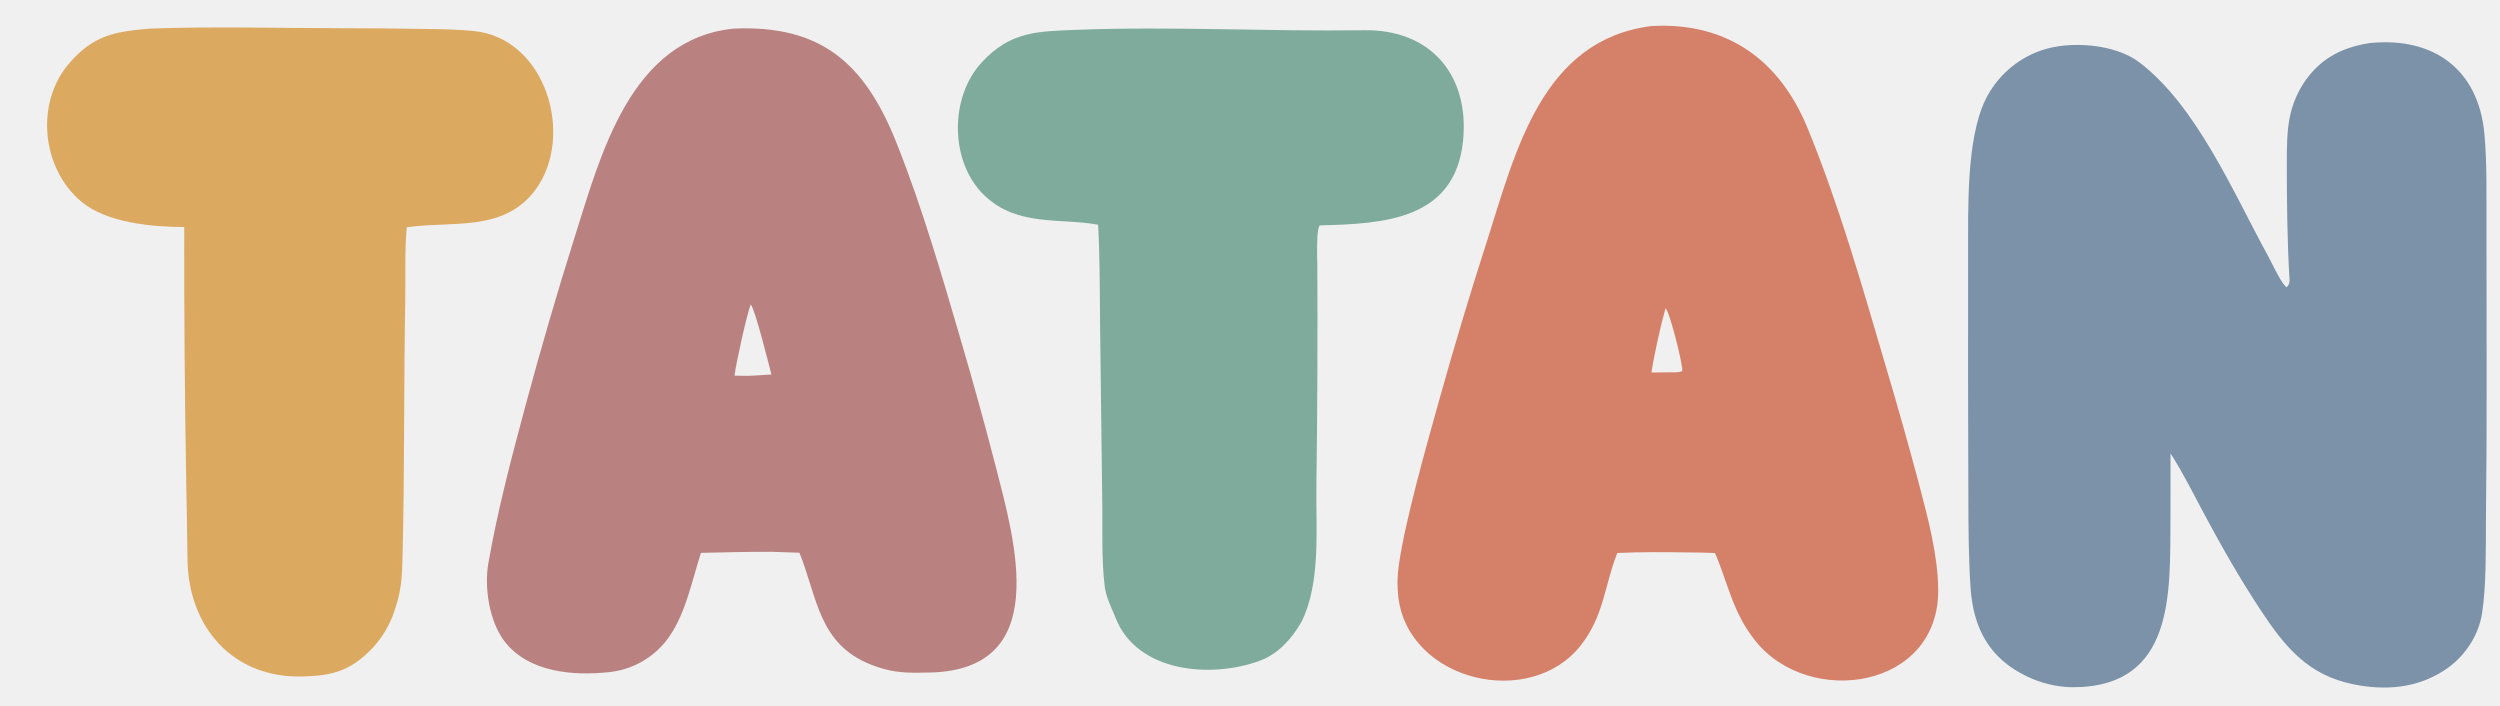
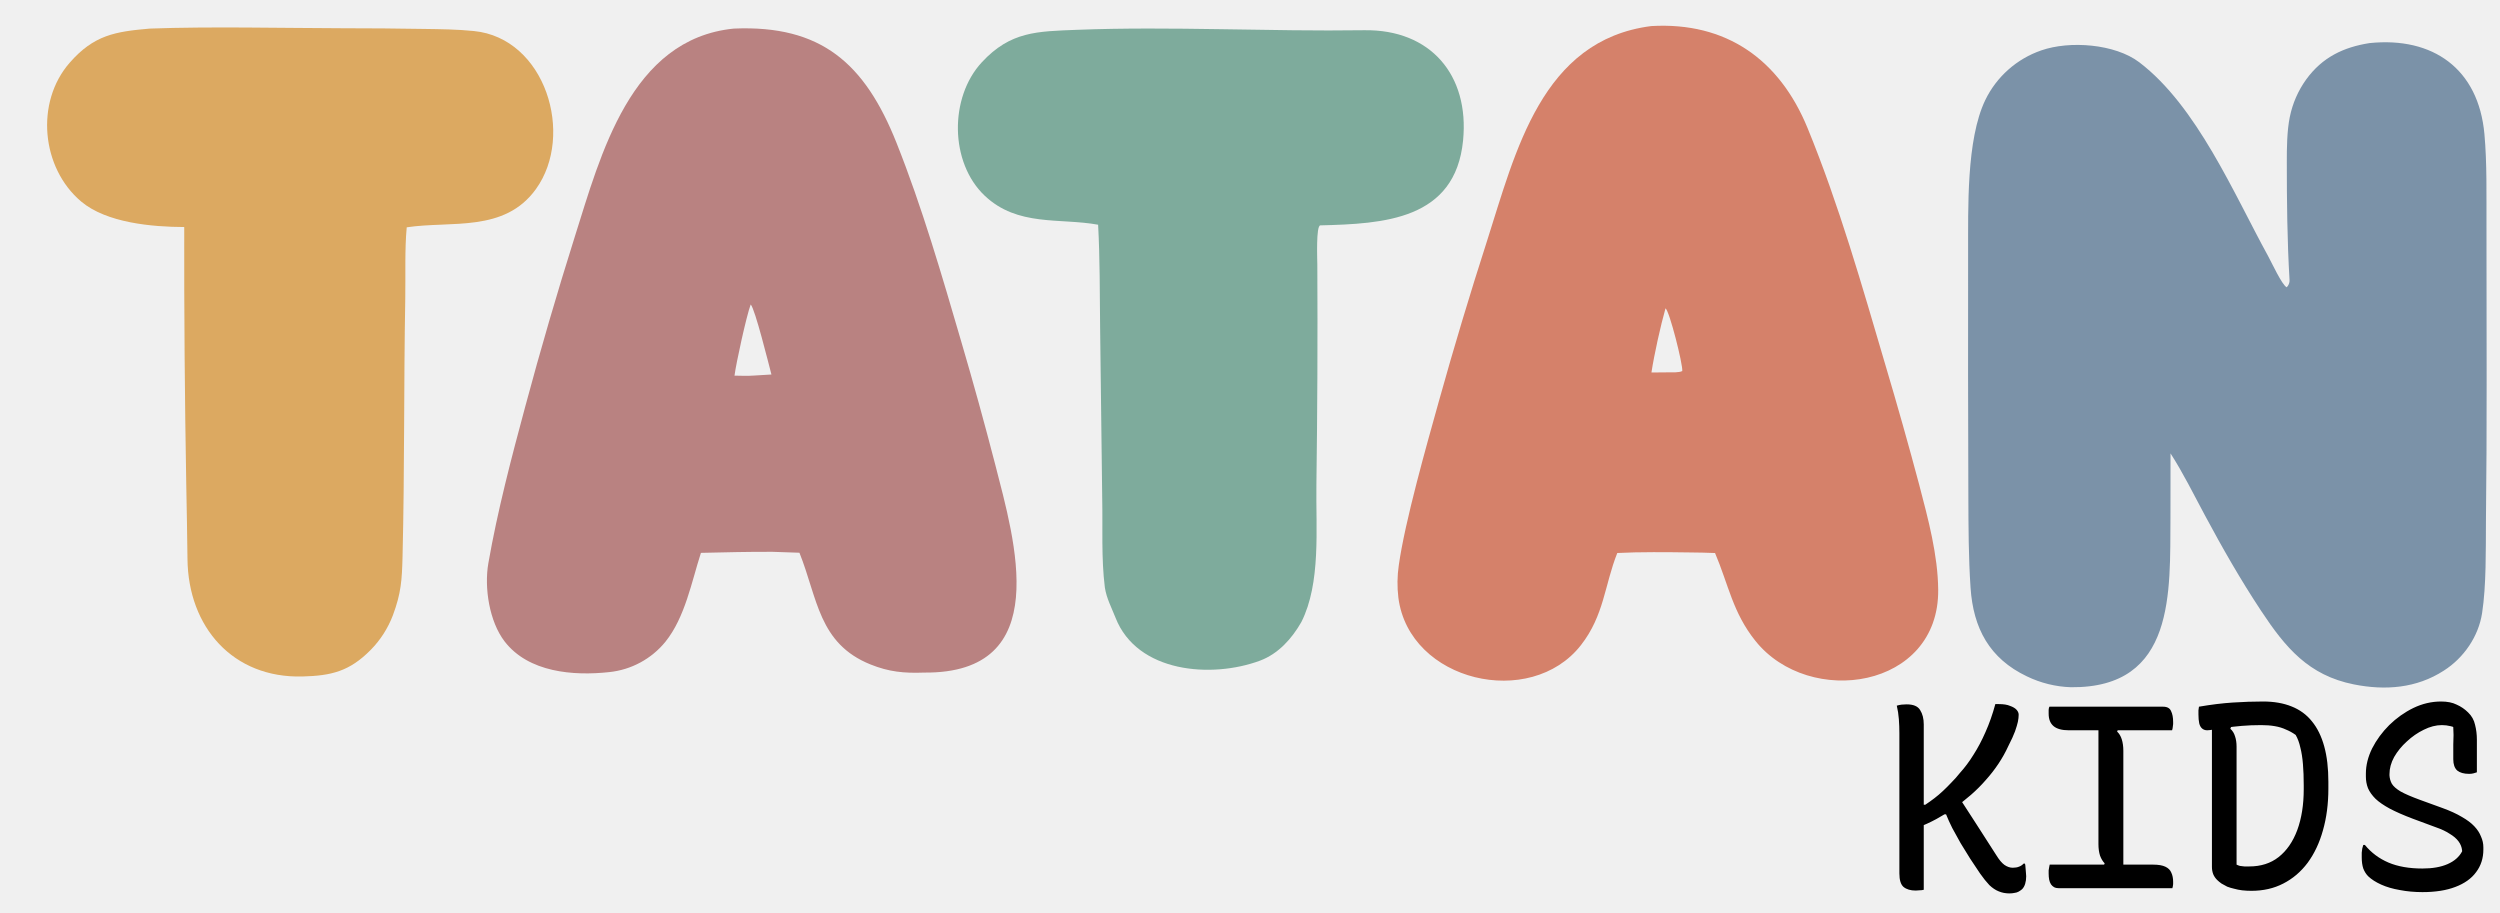
- <svg xmlns="http://www.w3.org/2000/svg" width="1928" height="544" viewBox="0 0 1928 544" fill="none">
-   <path d="M1827.39 33.23C1876.13 28.203 1911.43 52.921 1915.99 103.409C1918.04 126.091 1917.48 150.077 1917.57 172.916L1917.7 292.388C1917.75 328.917 1917.57 365.445 1917.15 401.971C1917.01 423.775 1917.48 451.57 1914.18 472.891C1911.42 490.788 1900.17 507.295 1884.7 517.17C1863.59 530.847 1839.42 532.635 1815.28 527.807C1780.37 520.827 1762.56 499.495 1743.76 471.056C1727.84 446.97 1714.04 422.796 1700.36 397.289C1692.07 381.838 1683.36 364.256 1673.91 349.656L1673.86 399.057C1673.36 456.094 1678.13 530.798 1597.04 529.99C1585.28 529.593 1573.72 526.739 1563.13 521.609C1534.23 507.831 1521.79 484.505 1519.69 453.242C1518.14 430.045 1518.09 406.943 1518 383.706L1517.77 289.493L1517.81 195.576C1517.93 161.225 1516.29 107.843 1531.05 77.161C1539.77 59.155 1555.33 45.37 1574.25 38.854C1596.05 31.24 1631.06 33.759 1649.82 48.036C1694.26 81.848 1722.69 149.267 1749.16 197.478C1751.86 202.399 1759.88 219.811 1763.5 221.554C1765.02 220.097 1765.82 218.024 1765.7 215.954C1763.88 185.702 1763.6 155.309 1763.59 125.004C1763.58 114.064 1763.71 100.83 1765.89 90.244C1768 79.772 1772.33 69.873 1778.58 61.207C1791.03 44.127 1807.29 36.401 1827.39 33.23Z" fill="#7B92A8" />
-   <path d="M1273.45 20.104C1331.09 16.759 1372.26 45.721 1394 98.778C1418.36 158.224 1436.08 220.571 1454.22 282.165C1463.29 312.612 1471.93 343.19 1480.1 373.89C1487.03 400.364 1494.48 427.955 1494.74 454.777C1495.47 531.34 1395.33 546.12 1353.81 494.299C1336.28 472.436 1333.13 451.182 1322.64 426.491C1316.46 426.151 1309.4 426.165 1303.14 426.042C1285.96 425.795 1264.16 425.576 1247.25 426.476C1237.45 450.989 1237.17 474.574 1219.21 497.556C1180.31 547.33 1086.9 525.721 1078.44 461.056C1077.42 452.663 1077.52 444.17 1078.76 435.805C1083.5 402.145 1100.15 343.493 1109.77 309.037C1121.28 267.798 1133.6 226.789 1146.73 186.032C1168.86 116.863 1188.88 30.909 1273.45 20.104ZM1284.44 237.758C1280.63 251.274 1275.73 273.316 1273.59 287.268L1286.73 287.153C1289.72 287.13 1294.95 287.418 1297.38 286.14C1297.82 280.777 1287.57 240.009 1284.44 237.758Z" fill="#D5816A" />
-   <path d="M115.505 22.044C162.828 20.331 216.607 21.658 264.624 21.787C285.429 21.781 306.234 21.956 327.036 22.314C340.076 22.508 352.314 22.613 365.401 23.929C420.605 29.333 443.366 104.074 413.337 145.787C389.005 179.586 347.971 170.13 313.674 175.305C312.058 191.626 312.835 213.735 312.537 230.522C311.361 296.784 312.071 363.108 310.439 429.375C309.995 447.401 309.315 457.604 302.978 474.554C299.192 484.524 293.373 493.599 285.889 501.199C269.464 517.84 255.404 521.102 233.413 521.703C179.539 523.172 145.198 483.579 144.587 431.276C144.376 413.251 144.022 392.409 143.64 373.49C142.477 307.365 141.957 241.229 142.077 175.095C117.325 174.998 82.212 171.929 62.606 155.422C31.916 129.583 27.025 78.997 53.682 48.448C72.476 26.911 88.897 24.376 115.505 22.044Z" fill="#DCA961" />
-   <path d="M830.461 22.997C903.116 20.176 979.053 24.41 1052.08 23.308C1103.28 22.536 1133.27 57.929 1128.33 108.285C1122.32 169.752 1066.89 172.593 1018.24 173.806C1014.81 173.917 1015.91 200.321 1015.92 204.209C1016.22 260.842 1015.98 317.479 1015.21 374.108C1014.75 407.531 1018.77 449.688 1003.61 479.705C996.318 492.522 985.784 504.285 971.644 509.524C934.349 523.341 876.965 518.924 860.291 476.389C857.326 468.826 853.324 461.398 852.072 453.124C849.237 430.467 850.498 407.11 850.024 384.309L848.404 251.705C848.139 225.608 848.266 199.352 846.867 173.302C817.248 167.905 784.865 174.96 759.444 150.966C732.417 125.457 732.016 75.191 757.172 48.033C779.347 24.094 799.9 24.231 830.461 22.997Z" fill="#7EAB9C" />
-   <path d="M565.89 22.046C633.363 19.128 666.982 48.9 691.362 110.104C711.142 159.757 726.412 212.455 741.406 263.73C750.602 295.022 759.287 326.461 767.458 358.035C782.502 416.833 813.422 519.639 712.606 518.697C697.267 519.276 685.596 518.17 671.288 512.407C631.212 496.265 630.573 461.28 616.522 426.267C609.629 425.962 602.735 425.729 595.837 425.566C577.877 425.467 558.512 425.951 540.56 426.365C533.295 448.834 528.38 476.007 513.16 494.945C502.39 508.157 486.824 516.565 469.868 518.329C442.141 521.368 407.54 518.589 389.134 494.648C377.377 479.355 373.328 453.219 376.615 434.382C383.698 393.786 394.417 353.086 405.149 313.252C416.893 269.513 429.577 226.031 443.19 182.837C463.294 119.357 486.124 30.104 565.89 22.046ZM578.942 234.821C575.722 243.266 567.578 280.521 566.455 289.689C571.008 289.763 576.628 290.005 581.078 289.651C585.695 289.342 590.313 289.064 594.934 288.819C592.834 280.915 582.329 238.288 578.942 234.821Z" fill="#B98281" />
+ <svg xmlns="http://www.w3.org/2000/svg" width="1928" height="704" viewBox="0 0 1928 704" fill="none">
+   <g clip-path="url(#clip0_17_13)">
+     <path d="M1827.39 33.23C1876.13 28.203 1911.43 52.921 1915.99 103.409C1918.04 126.091 1917.48 150.077 1917.57 172.916L1917.7 292.388C1917.75 328.917 1917.57 365.445 1917.16 401.971C1917.01 423.775 1917.48 451.57 1914.18 472.891C1911.42 490.788 1900.17 507.295 1884.7 517.17C1863.59 530.847 1839.42 532.635 1815.28 527.807C1780.37 520.827 1762.56 499.495 1743.76 471.056C1727.84 446.97 1714.04 422.796 1700.36 397.289C1692.07 381.838 1683.36 364.256 1673.91 349.656L1673.86 399.057C1673.36 456.094 1678.13 530.798 1597.04 529.99C1585.28 529.593 1573.72 526.739 1563.13 521.609C1534.23 507.831 1521.79 484.504 1519.69 453.242C1518.14 430.045 1518.09 406.943 1518 383.706L1517.77 289.493L1517.81 195.576C1517.93 161.225 1516.29 107.843 1531.05 77.161C1539.77 59.155 1555.33 45.37 1574.25 38.854C1596.05 31.24 1631.06 33.759 1649.82 48.036C1694.26 81.848 1722.69 149.267 1749.16 197.478C1751.86 202.399 1759.88 219.811 1763.5 221.554C1765.02 220.097 1765.82 218.024 1765.7 215.954C1763.88 185.702 1763.6 155.309 1763.59 125.004C1763.58 114.064 1763.71 100.83 1765.89 90.244C1768 79.772 1772.33 69.873 1778.58 61.207C1791.03 44.127 1807.29 36.401 1827.39 33.23Z" fill="#7B92A8" />
+     <path d="M1273.45 20.104C1331.09 16.759 1372.26 45.721 1394 98.777C1418.36 158.224 1436.08 220.571 1454.22 282.165C1463.29 312.612 1471.93 343.19 1480.1 373.89C1487.03 400.364 1494.48 427.955 1494.74 454.776C1495.47 531.34 1395.33 546.121 1353.81 494.3C1336.28 472.436 1333.13 451.182 1322.64 426.491C1316.46 426.151 1309.4 426.166 1303.14 426.043C1285.96 425.795 1264.16 425.576 1247.25 426.476C1237.45 450.989 1237.17 474.574 1219.2 497.556C1180.31 547.33 1086.9 525.722 1078.44 461.057C1077.42 452.663 1077.52 444.171 1078.76 435.806C1083.5 402.145 1100.14 343.493 1109.77 309.037C1121.28 267.798 1133.6 226.789 1146.73 186.032C1168.86 116.862 1188.88 30.909 1273.45 20.104ZM1284.44 237.758C1280.63 251.274 1275.73 273.316 1273.59 287.268L1286.73 287.152C1289.72 287.13 1294.95 287.418 1297.38 286.14C1297.82 280.777 1287.57 240.009 1284.44 237.758Z" fill="#D5816A" />
+     <path d="M115.505 22.044C162.828 20.331 216.607 21.658 264.624 21.787C285.429 21.781 306.234 21.956 327.036 22.314C340.076 22.508 352.314 22.613 365.401 23.929C420.605 29.333 443.366 104.074 413.337 145.787C389.005 179.586 347.971 170.13 313.674 175.305C312.058 191.626 312.835 213.735 312.537 230.522C311.361 296.784 312.071 363.108 310.439 429.375C309.995 447.401 309.315 457.604 302.978 474.554C299.192 484.524 293.373 493.599 285.889 501.199C269.464 517.84 255.404 521.102 233.413 521.703C179.539 523.172 145.198 483.579 144.587 431.276C144.376 413.251 144.022 392.409 143.64 373.49C142.477 307.365 141.957 241.229 142.077 175.095C117.325 174.998 82.212 171.929 62.606 155.422C31.916 129.583 27.025 78.997 53.682 48.448C72.476 26.911 88.897 24.376 115.505 22.044Z" fill="#DCA961" />
+     <path d="M830.461 22.997C903.116 20.176 979.053 24.41 1052.08 23.308C1103.28 22.536 1133.27 57.929 1128.33 108.285C1122.32 169.752 1066.89 172.593 1018.24 173.806C1014.81 173.917 1015.91 200.321 1015.92 204.209C1016.22 260.842 1015.98 317.479 1015.21 374.108C1014.75 407.531 1018.77 449.688 1003.61 479.705C996.319 492.522 985.784 504.285 971.644 509.524C934.35 523.341 876.965 518.924 860.291 476.389C857.327 468.826 853.324 461.398 852.072 453.124C849.237 430.467 850.499 407.11 850.024 384.309L848.404 251.705C848.139 225.608 848.267 199.352 846.868 173.302C817.248 167.905 784.866 174.96 759.444 150.966C732.417 125.457 732.016 75.191 757.172 48.033C779.347 24.094 799.9 24.231 830.461 22.997Z" fill="#7EAB9C" />
+     <path d="M565.89 22.046C633.363 19.128 666.982 48.9 691.362 110.104C711.142 159.757 726.411 212.454 741.406 263.73C750.602 295.022 759.286 326.461 767.458 358.035C782.502 416.833 813.422 519.639 712.606 518.696C697.267 519.276 685.596 518.17 671.288 512.406C631.212 496.265 630.573 461.28 616.522 426.267C609.629 425.962 602.734 425.728 595.837 425.566C577.877 425.467 558.512 425.951 540.559 426.364C533.295 448.834 528.38 476.007 513.16 494.944C502.39 508.157 486.824 516.565 469.868 518.329C442.141 521.368 407.54 518.589 389.134 494.648C377.377 479.354 373.328 453.219 376.615 434.382C383.698 393.785 394.417 353.086 405.149 313.252C416.893 269.513 429.577 226.031 443.19 182.837C463.294 119.357 486.124 30.104 565.89 22.046ZM578.942 234.82C575.722 243.266 567.578 280.521 566.455 289.689C571.008 289.763 576.628 290.004 581.078 289.651C585.695 289.342 590.313 289.064 594.933 288.818C592.834 280.915 582.329 238.288 578.942 234.82Z" fill="#B98281" />
+     <path d="M1508.8 611.8C1513.87 619.667 1519 627.6 1524.2 635.6C1529.4 643.6 1534.53 651.6 1539.6 659.6C1541.73 663.067 1543.8 665.533 1545.8 667C1547.93 668.467 1550.07 669.2 1552.2 669.2C1554.07 669.2 1555.67 668.933 1557 668.4C1558.47 667.867 1559.67 667.067 1560.6 666H1561.6C1561.87 666.667 1562 667.4 1562 668.2C1562.13 669 1562.2 669.8 1562.2 670.6C1562.33 671.267 1562.4 672.067 1562.4 673C1562.53 673.933 1562.6 674.867 1562.6 675.8C1562.6 677.933 1562.33 679.867 1561.8 681.6C1561.27 683.333 1560.47 684.733 1559.4 685.8C1558.6 686.467 1557.73 687.067 1556.8 687.6C1555.87 688.133 1554.8 688.467 1553.6 688.6C1552.4 688.867 1551.07 689 1549.6 689C1546.67 689 1543.93 688.467 1541.4 687.4C1539 686.467 1536.6 684.867 1534.2 682.6C1531.93 680.2 1529.53 677.2 1527 673.6C1524.47 669.867 1521.93 666.067 1519.4 662.2C1516.87 658.2 1514.4 654.2 1512 650.2C1509.73 646.2 1507.6 642.333 1505.6 638.6C1503.73 634.867 1502.13 631.333 1500.8 628H1495.6L1508.8 611.8ZM1541.6 543C1545.2 543 1548.07 543.467 1550.2 544.4C1552.47 545.2 1554.13 546.2 1555.2 547.4C1556.27 548.6 1556.8 549.867 1556.8 551.2C1556.8 552.8 1556.6 554.6 1556.2 556.6C1555.8 558.467 1555.07 560.933 1554 564C1552.93 566.933 1551.2 570.733 1548.8 575.4C1546.67 580.067 1544.13 584.6 1541.2 589C1538.27 593.4 1535 597.6 1531.4 601.6C1527.93 605.6 1524.13 609.4 1520 613C1515.87 616.6 1511.53 620 1507 623.2C1502.6 626.267 1498.07 629.067 1493.4 631.6C1488.73 634.133 1483.93 636.333 1479 638.2V620.6H1484.8C1487.2 619 1489.53 617.333 1491.8 615.6C1494.07 613.867 1496.27 612 1498.4 610C1500.67 607.867 1502.87 605.667 1505 603.4C1507.27 601.133 1509.4 598.733 1511.4 596.2C1515.27 591.933 1518.8 587.2 1522 582C1525.33 576.8 1528.4 571 1531.2 564.6C1534.13 558.067 1536.67 550.867 1538.8 543H1541.6ZM1462.8 544.2C1464.13 543.8 1465.4 543.533 1466.6 543.4C1467.8 543.267 1469.07 543.2 1470.4 543.2C1475.6 543.2 1479.07 544.667 1480.8 547.6C1482.67 550.533 1483.6 554.2 1483.6 558.6C1483.6 569.133 1483.6 579.733 1483.6 590.4C1483.6 601.067 1483.6 611.733 1483.6 622.4C1483.6 632.933 1483.6 643.533 1483.6 654.2C1483.6 664.867 1483.6 675.533 1483.6 686.2C1482.53 686.467 1481.47 686.6 1480.4 686.6C1479.47 686.733 1478.47 686.8 1477.4 686.8C1473.4 686.8 1470.27 685.867 1468 684C1465.87 682.133 1464.8 678.667 1464.8 673.6C1464.8 661.467 1464.8 649.467 1464.8 637.6C1464.8 625.6 1464.8 613.667 1464.8 601.8C1464.8 589.8 1464.8 577.8 1464.8 565.8C1464.8 561.933 1464.67 558.2 1464.4 554.6C1464.13 551 1463.6 547.533 1462.8 544.2ZM1637.52 672H1620.52L1623.12 665.8C1621.66 664.333 1620.46 662.333 1619.52 659.8C1618.72 657.267 1618.32 654.333 1618.32 651C1618.32 643.533 1618.32 636 1618.32 628.4C1618.32 620.667 1618.32 612.933 1618.32 605.2C1618.32 597.333 1618.32 589.533 1618.32 581.8C1618.32 573.933 1618.32 566 1618.32 558H1635.32L1632.72 564.2C1634.32 565.667 1635.52 567.667 1636.32 570.2C1637.12 572.733 1637.52 575.667 1637.52 579C1637.52 586.467 1637.52 594.067 1637.52 601.8C1637.52 609.4 1637.52 617.133 1637.52 625C1637.52 632.733 1637.52 640.533 1637.52 648.4C1637.52 656.267 1637.52 664.133 1637.52 672ZM1675.32 685H1587.92C1586.46 685 1585.19 684.733 1584.12 684.2C1583.19 683.667 1582.39 682.933 1581.72 682C1581.06 680.933 1580.59 679.733 1580.32 678.4C1580.06 676.933 1579.92 675.4 1579.92 673.8C1579.92 672.867 1579.92 672 1579.92 671.2C1580.06 670.267 1580.19 669.467 1580.32 668.8C1580.46 668 1580.59 667.333 1580.72 666.8H1660.52C1664.52 666.8 1667.66 667.333 1669.92 668.4C1672.19 669.467 1673.72 671 1674.52 673C1675.46 675 1675.92 677.333 1675.92 680C1675.92 680.533 1675.92 681.133 1675.92 681.8C1675.92 682.333 1675.86 682.867 1675.72 683.4C1675.59 683.933 1675.46 684.467 1675.32 685ZM1580.52 545H1668.12C1671.32 545 1673.39 546.133 1674.32 548.4C1675.39 550.533 1675.92 553.333 1675.92 556.8C1675.92 557.333 1675.92 557.867 1675.92 558.4C1675.92 558.933 1675.86 559.467 1675.72 560C1675.72 560.533 1675.66 561.067 1675.52 561.6C1675.39 562.133 1675.26 562.667 1675.12 563.2H1595.52C1590.19 563.2 1586.26 562.133 1583.72 560C1581.19 557.867 1579.92 554.667 1579.92 550.4C1579.92 549.867 1579.92 549.333 1579.92 548.8C1579.92 548.267 1579.92 547.8 1579.92 547.4C1580.06 546.867 1580.12 546.4 1580.12 546C1580.26 545.6 1580.39 545.267 1580.52 545ZM1795.64 608.2C1795.64 619.933 1794.24 630.667 1791.44 640.4C1788.78 650 1784.84 658.333 1779.64 665.4C1774.44 672.333 1768.18 677.667 1760.84 681.4C1753.64 685.133 1745.44 687 1736.24 687C1733.71 687 1731.31 686.867 1729.04 686.6C1726.91 686.333 1724.91 685.933 1723.04 685.4C1721.18 685 1719.38 684.467 1717.64 683.8C1716.04 683 1714.58 682.2 1713.24 681.4C1711.91 680.467 1710.78 679.533 1709.84 678.6C1708.51 677.267 1707.51 675.8 1706.84 674.2C1706.18 672.467 1705.84 670.6 1705.84 668.6C1705.84 659.533 1705.84 650.4 1705.84 641.2C1705.84 631.867 1705.84 622.467 1705.84 613C1705.84 603.533 1705.84 594.067 1705.84 584.6C1705.84 575.133 1705.84 565.6 1705.84 556H1722.44L1720.04 562C1721.78 563.6 1722.98 565.533 1723.64 567.8C1724.44 570.067 1724.84 572.733 1724.84 575.8C1724.84 583 1724.84 590.4 1724.84 598C1724.84 605.6 1724.84 613.2 1724.84 620.8C1724.84 628.4 1724.84 636.067 1724.84 643.8C1724.84 651.533 1724.84 659.2 1724.84 666.8C1725.64 667.2 1726.51 667.533 1727.44 667.8C1728.51 667.933 1729.64 668.067 1730.84 668.2C1732.04 668.2 1733.31 668.2 1734.64 668.2C1743.58 668.2 1751.11 665.8 1757.24 661C1763.51 656.067 1768.31 649.133 1771.64 640.2C1774.98 631.133 1776.64 620.6 1776.64 608.6V605.8C1776.64 599.667 1776.44 594.2 1776.04 589.4C1775.64 584.467 1774.98 580.2 1774.04 576.6C1773.24 572.867 1772.04 569.6 1770.44 566.8C1768.04 565.067 1765.51 563.667 1762.84 562.6C1760.31 561.4 1757.44 560.533 1754.24 560C1751.18 559.467 1747.71 559.2 1743.84 559.2C1738.51 559.2 1733.51 559.4 1728.84 559.8C1724.31 560.2 1720.18 560.667 1716.44 561.2C1712.84 561.733 1709.78 562.2 1707.24 562.6C1704.84 563 1703.18 563.2 1702.24 563.2C1700.64 563.2 1699.31 562.733 1698.24 561.8C1697.18 560.867 1696.44 559.533 1696.04 557.8C1695.64 555.933 1695.44 553.667 1695.44 551C1695.44 549.8 1695.44 548.733 1695.44 547.8C1695.58 546.867 1695.71 545.933 1695.84 545C1700.51 544.2 1704.98 543.533 1709.24 543C1713.64 542.467 1717.84 542.067 1721.84 541.8C1725.98 541.533 1729.98 541.333 1733.84 541.2C1737.71 541.067 1741.51 541 1745.24 541C1753.64 541 1760.98 542.267 1767.24 544.8C1773.64 547.333 1778.91 551.2 1783.04 556.4C1787.18 561.467 1790.31 567.867 1792.44 575.6C1794.58 583.333 1795.64 592.467 1795.64 603V608.2ZM1882.57 541C1887.37 541 1891.37 541.8 1894.57 543.4C1897.9 544.867 1900.83 546.867 1903.37 549.4C1906.17 552.067 1907.97 555.267 1908.77 559C1909.7 562.6 1910.17 566.4 1910.17 570.4C1910.17 573.2 1910.17 576 1910.17 578.8C1910.17 581.6 1910.17 584.4 1910.17 587.2C1910.17 590 1910.17 592.8 1910.17 595.6C1909.5 595.867 1908.63 596.133 1907.57 596.4C1906.63 596.667 1905.5 596.8 1904.17 596.8C1900.17 596.8 1897.1 595.933 1894.97 594.2C1892.97 592.333 1891.97 589.467 1891.97 585.6C1891.97 580.933 1891.97 577.133 1891.97 574.2C1892.1 571.267 1892.17 568.8 1892.17 566.8C1892.17 564.667 1892.1 562.8 1891.97 561.2C1891.97 559.467 1891.7 557.533 1891.17 555.4L1895.57 563C1893.83 561.4 1891.9 560.4 1889.77 560C1887.63 559.467 1885.43 559.2 1883.17 559.2C1878.63 559.2 1873.97 560.4 1869.17 562.8C1864.5 565.067 1860.17 568.067 1856.17 571.8C1852.17 575.4 1848.9 579.4 1846.37 583.8C1843.97 588.2 1842.77 592.6 1842.77 597V598C1842.9 600.267 1843.5 602.4 1844.57 604.4C1845.77 606.4 1848.03 608.4 1851.37 610.4C1854.7 612.267 1859.63 614.4 1866.17 616.8L1883.77 623.2C1889.63 625.333 1894.57 627.6 1898.57 630C1902.57 632.267 1905.77 634.667 1908.17 637.2C1910.57 639.733 1912.3 642.4 1913.37 645.2C1914.57 647.867 1915.17 650.6 1915.17 653.4V655.2C1915.17 661.867 1913.3 667.667 1909.57 672.6C1905.97 677.533 1900.63 681.333 1893.57 684C1886.63 686.667 1878.17 688 1868.17 688C1862.03 688 1856.23 687.467 1850.77 686.4C1845.3 685.467 1840.5 684.067 1836.37 682.2C1832.23 680.333 1828.9 678.2 1826.37 675.8C1824.77 674.2 1823.5 672.2 1822.57 669.8C1821.77 667.4 1821.37 664.533 1821.37 661.2C1821.37 659.867 1821.37 658.667 1821.37 657.6C1821.5 656.4 1821.63 655.333 1821.77 654.4C1822.03 653.333 1822.3 652.4 1822.57 651.6H1823.77C1828.7 657.6 1834.77 662.133 1841.97 665.2C1849.17 668.267 1857.9 669.8 1868.17 669.8C1875.9 669.8 1882.37 668.667 1887.57 666.4C1892.77 664.133 1896.5 660.867 1898.77 656.6V655.8C1898.5 653.267 1897.57 650.933 1895.97 648.8C1894.37 646.667 1892.1 644.733 1889.17 643C1886.37 641.133 1882.83 639.467 1878.57 638L1860.77 631.4C1853.7 628.733 1847.77 626.133 1842.97 623.6C1838.3 621.067 1834.63 618.533 1831.97 616C1829.3 613.333 1827.37 610.6 1826.17 607.8C1825.1 605 1824.57 602.067 1824.57 599V596.6C1824.57 590.2 1826.17 583.733 1829.37 577.2C1832.7 570.667 1837.1 564.667 1842.57 559.2C1848.17 553.733 1854.37 549.333 1861.17 546C1868.1 542.667 1875.23 541 1882.57 541Z" fill="black" />
+   </g>
+   <defs>
+     <clipPath id="clip0_17_13">
+       <rect width="1928" height="704" fill="white" />
+     </clipPath>
+   </defs>
</svg>
